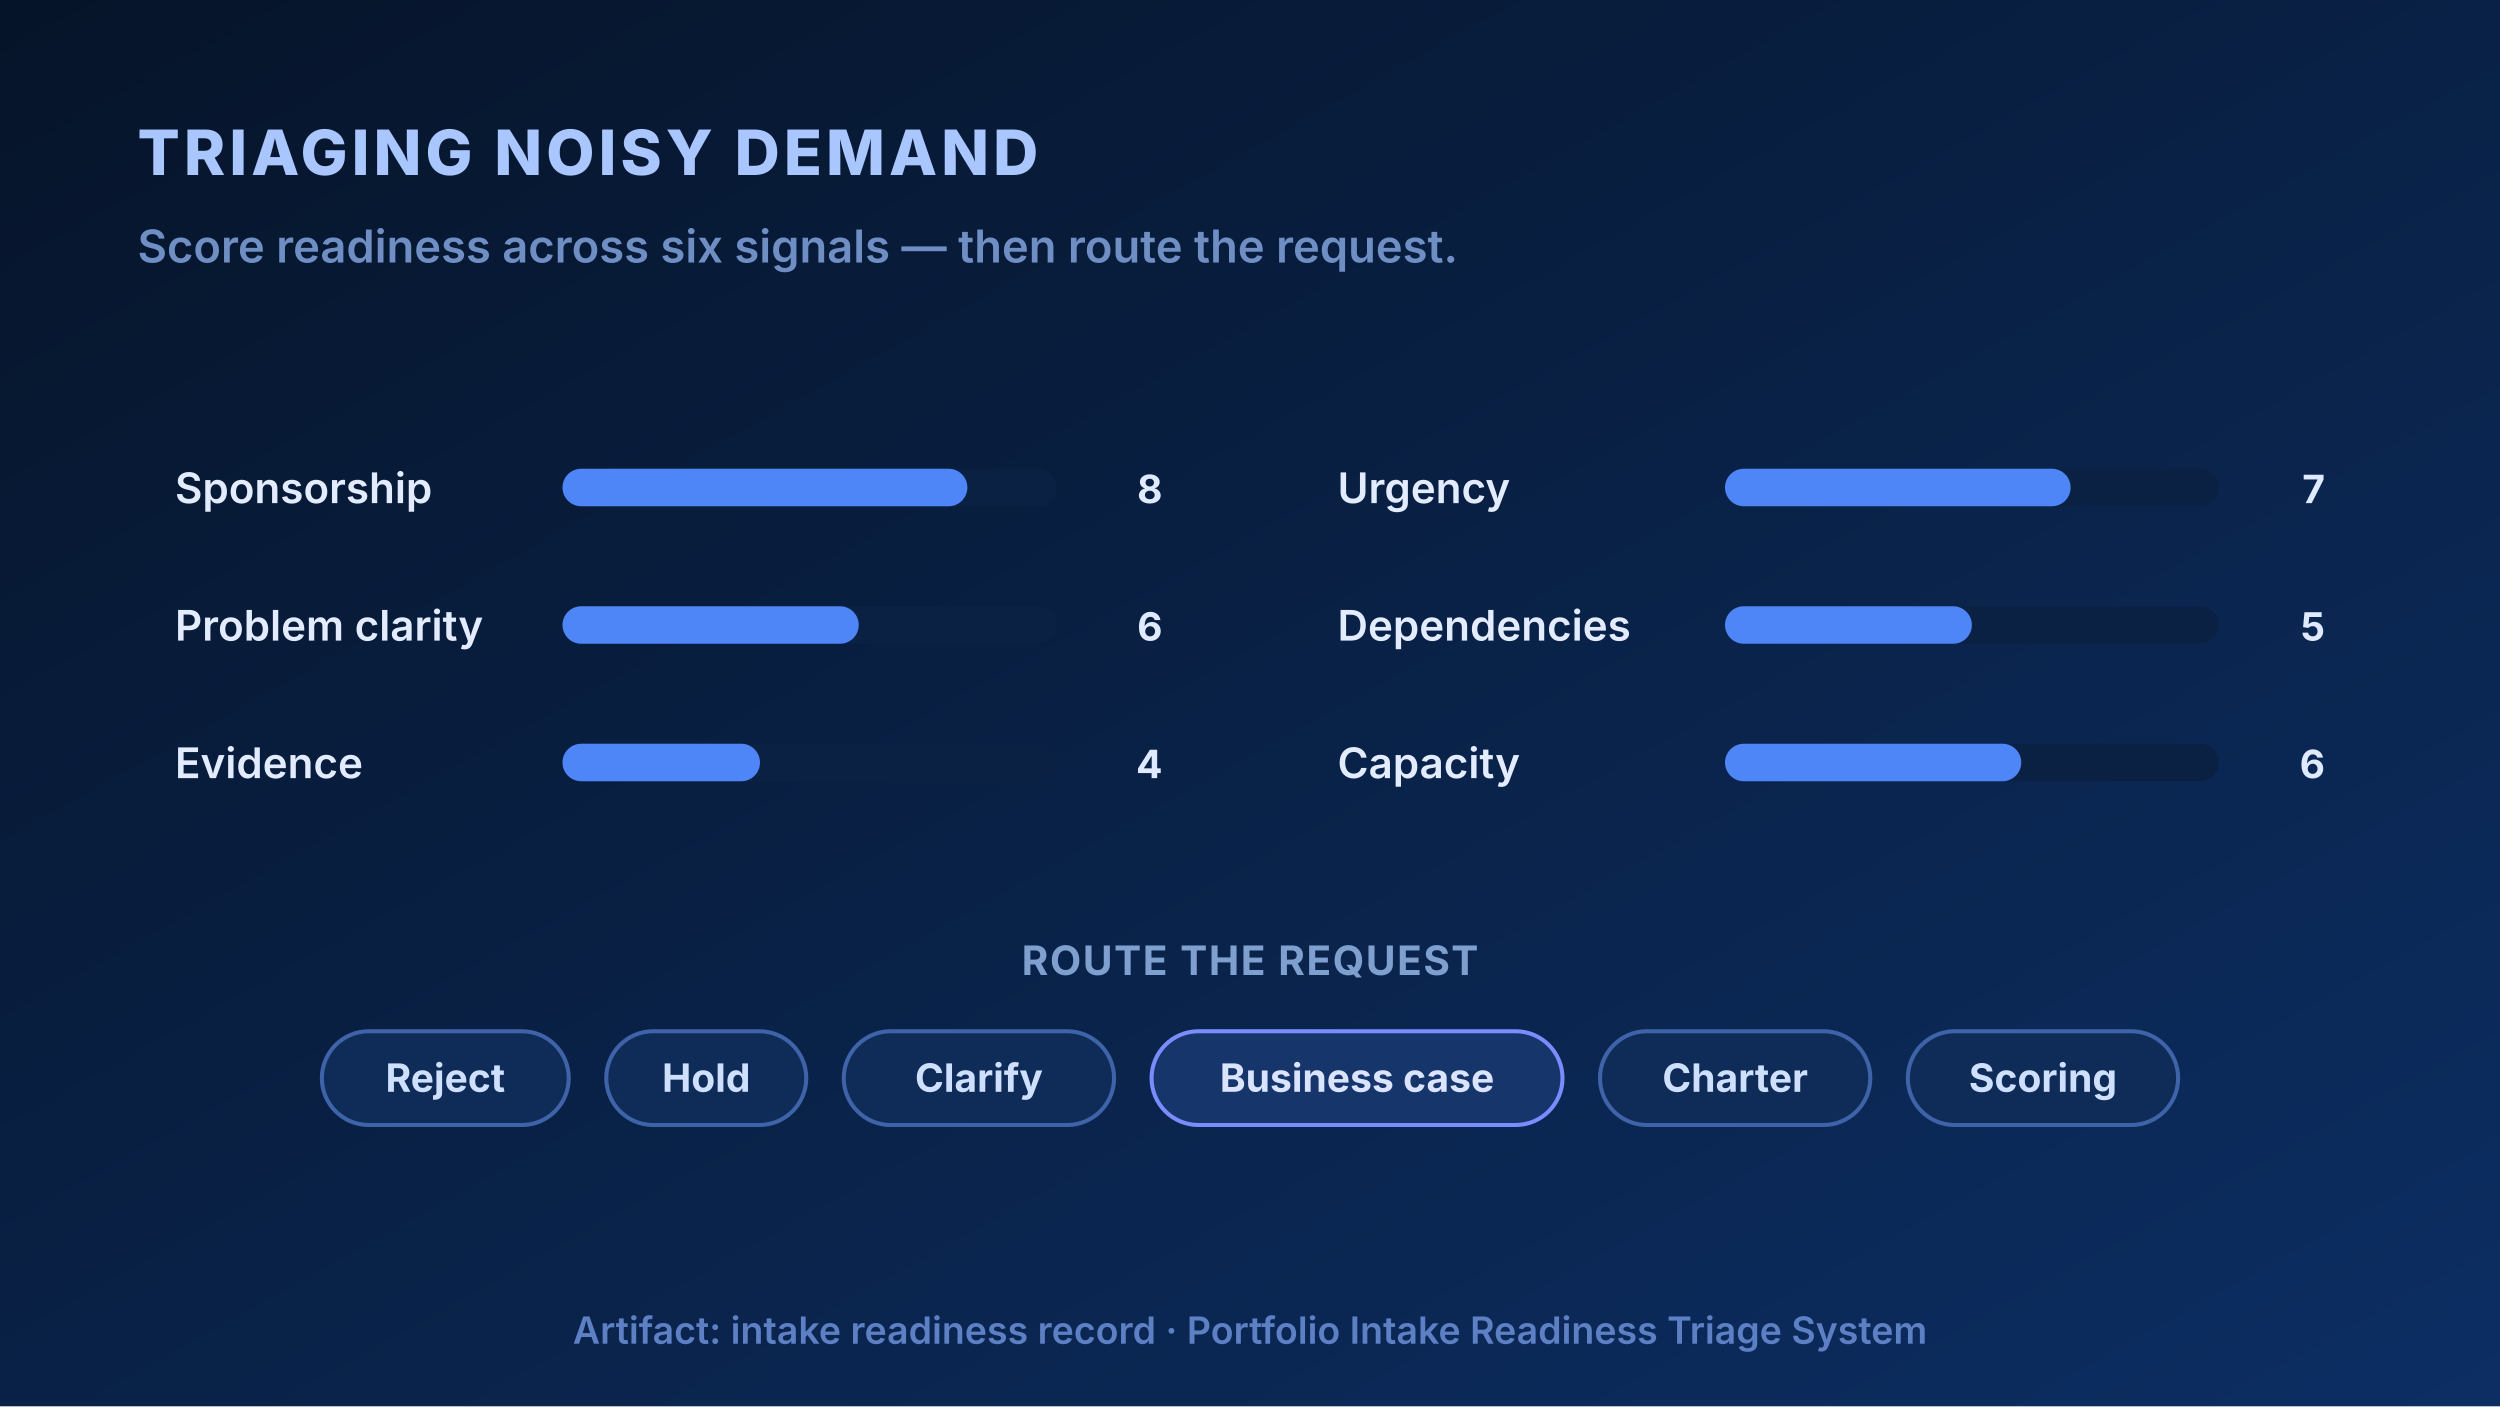
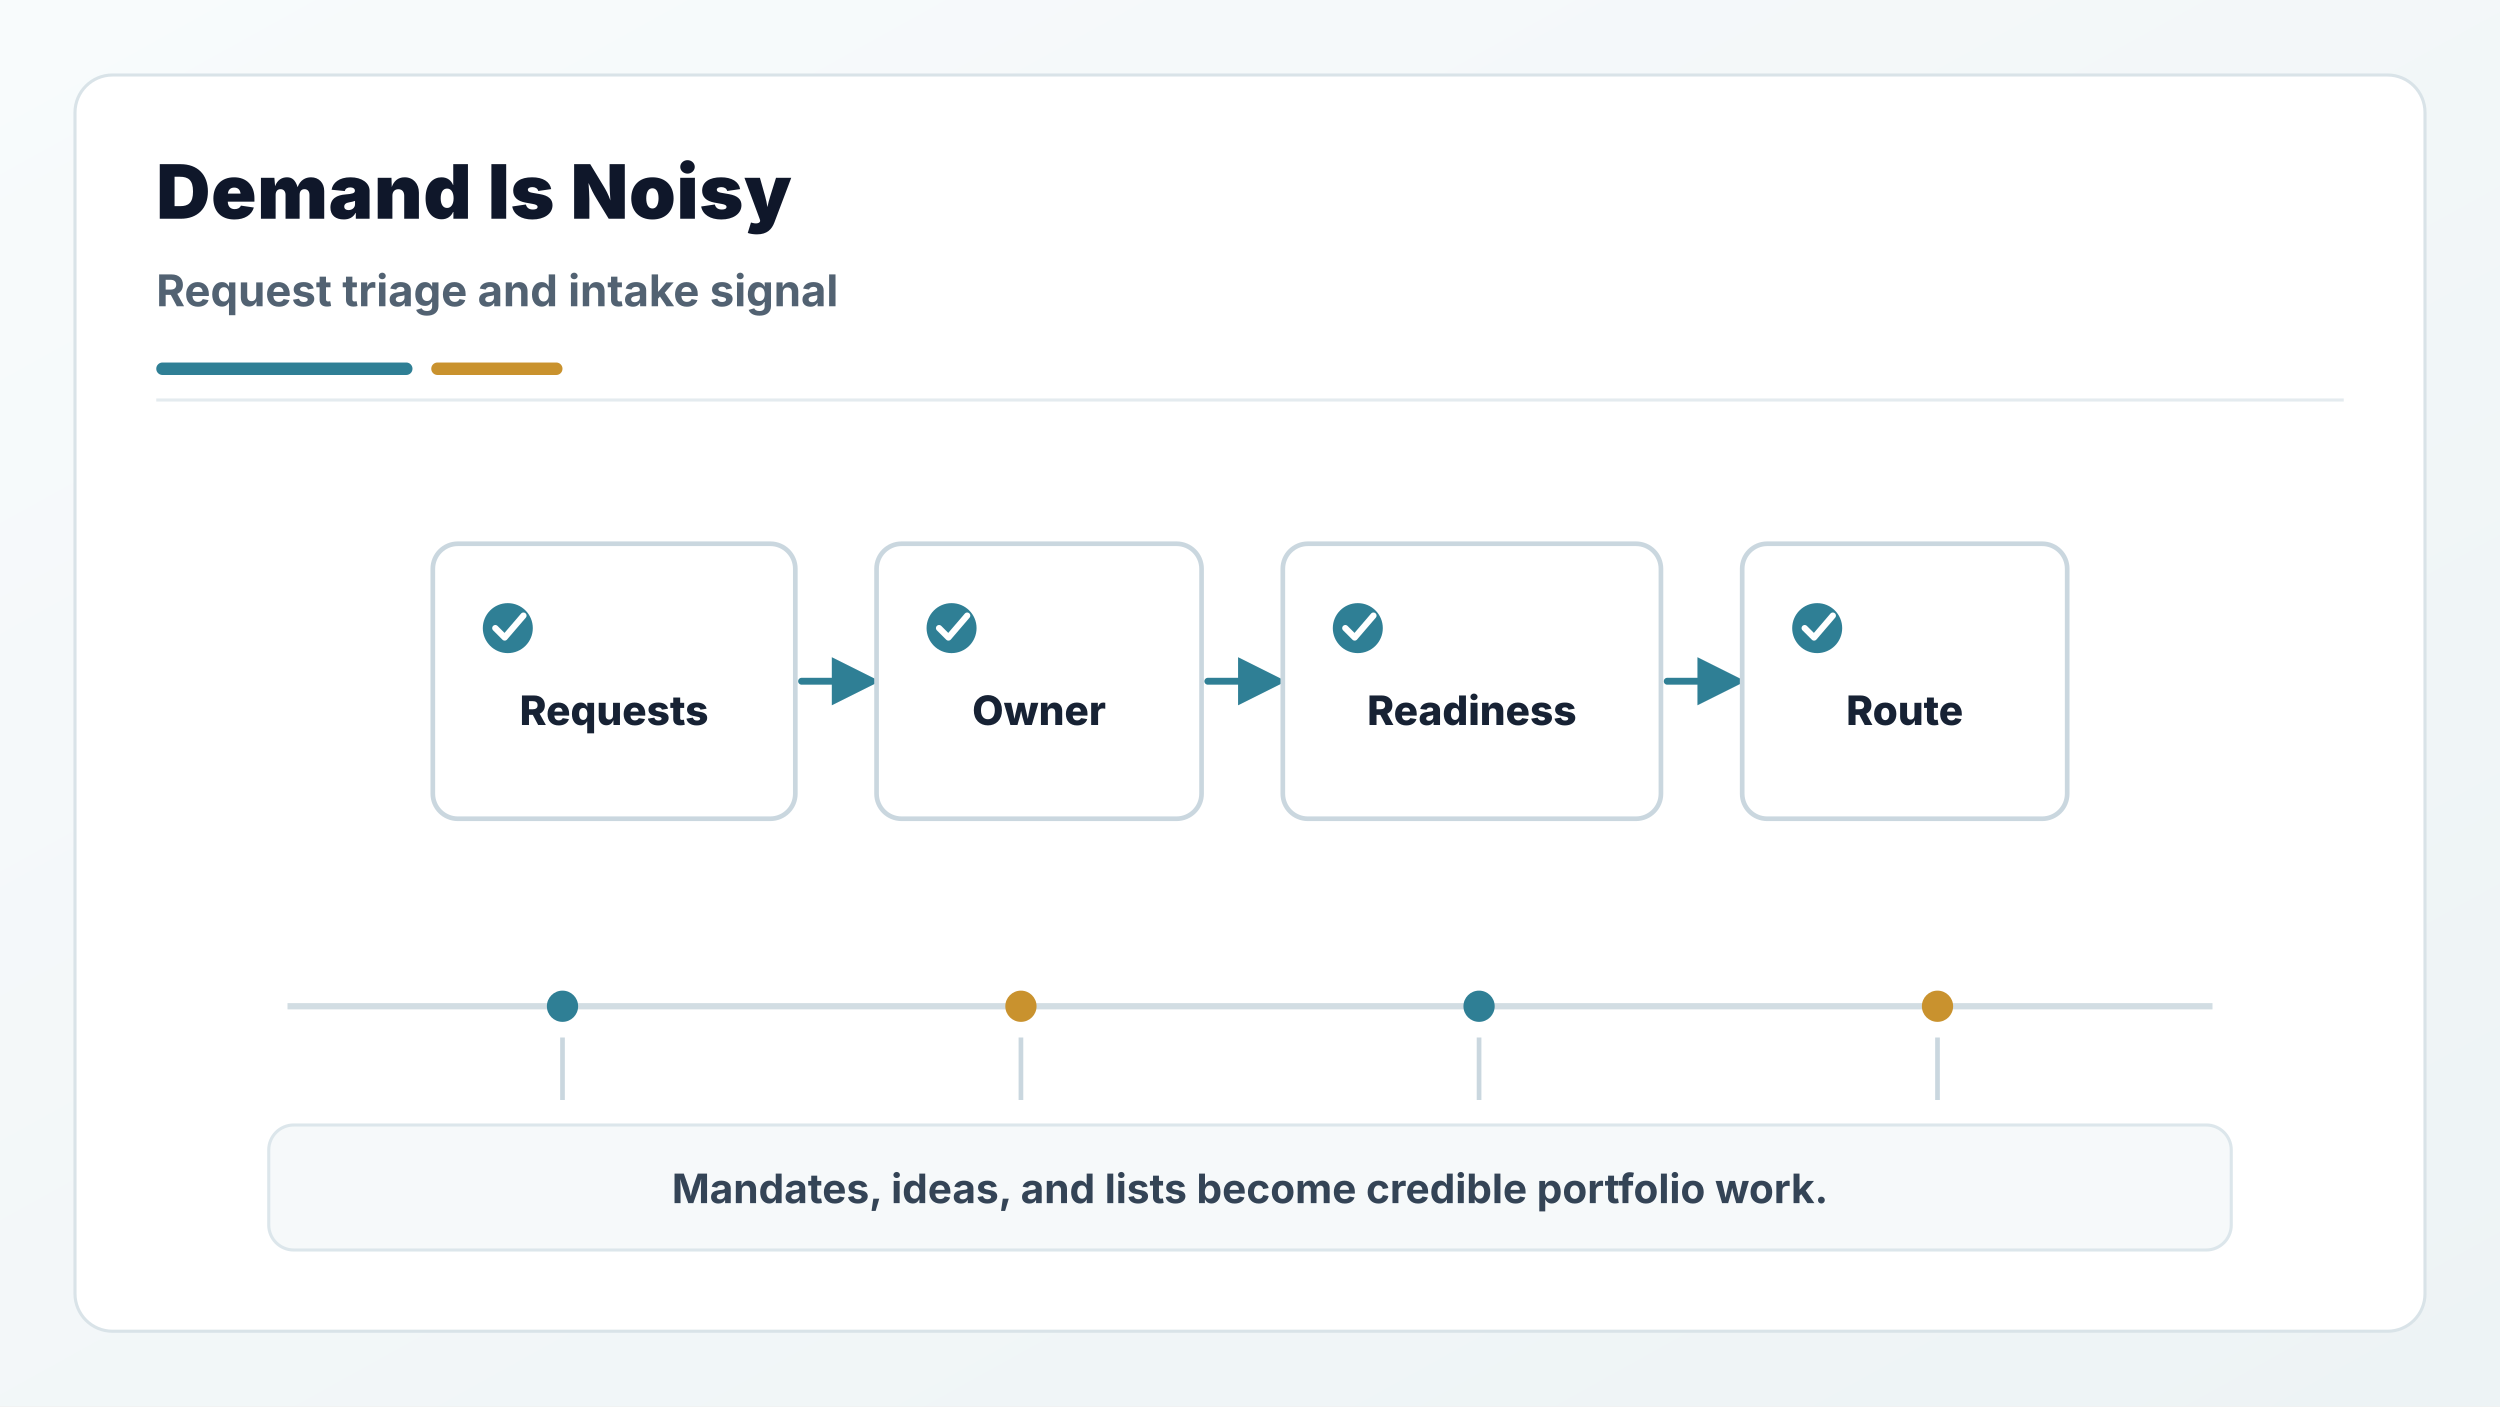
- <svg xmlns="http://www.w3.org/2000/svg" viewBox="0 0 800 450" role="img" aria-label="Intake readiness scored across six signals then routed to reject, hold, clarify, business case, charter, or scoring.">
+ <svg xmlns="http://www.w3.org/2000/svg" viewBox="0 0 800 450" role="img" aria-label="Demand Is Noisy: Request triage and intake signal.">
  <defs>
    <linearGradient id="bg" x1="0" y1="0" x2="1" y2="1">
-       <stop offset="0" stop-color="#061429" />
-       <stop offset="1" stop-color="#0c2e63" />
+       <stop offset="0" stop-color="#f8fbfc" />
+       <stop offset="1" stop-color="#edf3f5" />
    </linearGradient>
+     <marker id="arrow" viewBox="0 0 10 10" refX="8" refY="5" markerWidth="7" markerHeight="7" orient="auto">
+       <path d="M0 0 L10 5 L0 10 z" fill="#2f7f95" />
+     </marker>
+     <style>
+       .title{font-family:Inter,Segoe UI,Arial,sans-serif;font-size:24px;font-weight:850;fill:#0f172a;letter-spacing:.2px}
+       .sub{font-family:Inter,Segoe UI,Arial,sans-serif;font-size:14px;font-weight:700;fill:#526272}
+       .step{font-family:Inter,Segoe UI,Arial,sans-serif;font-size:13px;font-weight:800;fill:#172234}
+       .footer{font-family:Inter,Segoe UI,Arial,sans-serif;font-size:13px;font-weight:750;fill:#344456}
+       .flow{fill:none;stroke:#2f7f95;stroke-width:2.2;stroke-linecap:round}
+       .rail{fill:none;stroke:#d2dde3;stroke-width:2}
+       .tick{stroke:#cad7df;stroke-width:1.5}
+     </style>
  </defs>
  <rect width="800" height="450" fill="url(#bg)" />
-   <text x="44" y="56" fill="#a9c6ff" font-family="Inter,Segoe UI,Arial,sans-serif" font-size="20" font-weight="800" letter-spacing="1.3">TRIAGING NOISY DEMAND</text>
-   <text x="44" y="84" fill="#6f8fc4" font-family="Inter,Segoe UI,Arial,sans-serif" font-size="14.5" font-weight="600">Score readiness across six signals — then route the request.</text>
-   <text x="56" y="161" fill="#e3ecff" font-family="Inter,Segoe UI,Arial,sans-serif" font-size="13.5" font-weight="600">Sponsorship</text>
-   <rect x="180" y="150" width="158" height="12" rx="6" fill="#0a2143" />
-   <rect x="180" y="150" width="129.56" height="12" rx="6" fill="#4f86f7" />
-   <text x="372" y="161" fill="#dfe9ff" font-family="Inter,Segoe UI,Arial,sans-serif" font-size="12.5" font-weight="700" text-anchor="end">8</text>
-   <text x="56" y="205" fill="#e3ecff" font-family="Inter,Segoe UI,Arial,sans-serif" font-size="13.5" font-weight="600">Problem clarity</text>
-   <rect x="180" y="194" width="158" height="12" rx="6" fill="#0a2143" />
-   <rect x="180" y="194" width="94.8" height="12" rx="6" fill="#4f86f7" />
-   <text x="372" y="205" fill="#dfe9ff" font-family="Inter,Segoe UI,Arial,sans-serif" font-size="12.5" font-weight="700" text-anchor="end">6</text>
-   <text x="56" y="249" fill="#e3ecff" font-family="Inter,Segoe UI,Arial,sans-serif" font-size="13.5" font-weight="600">Evidence</text>
-   <rect x="180" y="238" width="158" height="12" rx="6" fill="#0a2143" />
-   <rect x="180" y="238" width="63.2" height="12" rx="6" fill="#4f86f7" />
-   <text x="372" y="249" fill="#dfe9ff" font-family="Inter,Segoe UI,Arial,sans-serif" font-size="12.5" font-weight="700" text-anchor="end">4</text>
-   <text x="428" y="161" fill="#e3ecff" font-family="Inter,Segoe UI,Arial,sans-serif" font-size="13.5" font-weight="600">Urgency</text>
-   <rect x="552" y="150" width="158" height="12" rx="6" fill="#0a2143" />
-   <rect x="552" y="150" width="110.6" height="12" rx="6" fill="#4f86f7" />
-   <text x="744" y="161" fill="#dfe9ff" font-family="Inter,Segoe UI,Arial,sans-serif" font-size="12.5" font-weight="700" text-anchor="end">7</text>
-   <text x="428" y="205" fill="#e3ecff" font-family="Inter,Segoe UI,Arial,sans-serif" font-size="13.5" font-weight="600">Dependencies</text>
-   <rect x="552" y="194" width="158" height="12" rx="6" fill="#0a2143" />
-   <rect x="552" y="194" width="79" height="12" rx="6" fill="#4f86f7" />
-   <text x="744" y="205" fill="#dfe9ff" font-family="Inter,Segoe UI,Arial,sans-serif" font-size="12.5" font-weight="700" text-anchor="end">5</text>
-   <text x="428" y="249" fill="#e3ecff" font-family="Inter,Segoe UI,Arial,sans-serif" font-size="13.5" font-weight="600">Capacity</text>
-   <rect x="552" y="238" width="158" height="12" rx="6" fill="#0a2143" />
-   <rect x="552" y="238" width="94.8" height="12" rx="6" fill="#4f86f7" />
-   <text x="744" y="249" fill="#dfe9ff" font-family="Inter,Segoe UI,Arial,sans-serif" font-size="12.5" font-weight="700" text-anchor="end">6</text>
-   <text x="400" y="312" fill="#7f9fce" font-family="Inter,Segoe UI,Arial,sans-serif" font-size="13" font-weight="700" letter-spacing="0.5" text-anchor="middle">ROUTE THE REQUEST</text>
-   <rect x="103" y="330" width="79" height="30" rx="15" fill="#0e2c57" stroke="#3f63a8" stroke-width="1.3" />
-   <text x="142.5" y="349.375" fill="#cfe0ff" font-family="Inter,Segoe UI,Arial,sans-serif" font-size="12.5" font-weight="700" text-anchor="middle">Reject</text>
-   <rect x="194" y="330" width="64" height="30" rx="15" fill="#0e2c57" stroke="#3f63a8" stroke-width="1.3" />
-   <text x="226" y="349.375" fill="#cfe0ff" font-family="Inter,Segoe UI,Arial,sans-serif" font-size="12.5" font-weight="700" text-anchor="middle">Hold</text>
-   <rect x="270" y="330" width="86.5" height="30" rx="15" fill="#0e2c57" stroke="#3f63a8" stroke-width="1.3" />
-   <text x="313.25" y="349.375" fill="#cfe0ff" font-family="Inter,Segoe UI,Arial,sans-serif" font-size="12.5" font-weight="700" text-anchor="middle">Clarify</text>
-   <rect x="368.5" y="330" width="131.5" height="30" rx="15" fill="#16356b" stroke="#7b8cff" stroke-width="1.3" />
-   <text x="434.25" y="349.375" fill="#dbe4ff" font-family="Inter,Segoe UI,Arial,sans-serif" font-size="12.5" font-weight="700" text-anchor="middle">Business case</text>
-   <rect x="512" y="330" width="86.5" height="30" rx="15" fill="#0e2c57" stroke="#3f63a8" stroke-width="1.3" />
-   <text x="555.25" y="349.375" fill="#cfe0ff" font-family="Inter,Segoe UI,Arial,sans-serif" font-size="12.5" font-weight="700" text-anchor="middle">Charter</text>
-   <rect x="610.5" y="330" width="86.5" height="30" rx="15" fill="#0e2c57" stroke="#3f63a8" stroke-width="1.3" />
-   <text x="653.75" y="349.375" fill="#cfe0ff" font-family="Inter,Segoe UI,Arial,sans-serif" font-size="12.5" font-weight="700" text-anchor="middle">Scoring</text>
-   <text x="400" y="430" fill="#5d7fc4" font-family="Inter,Segoe UI,Arial,sans-serif" font-size="12" font-weight="600" text-anchor="middle">Artifact: intake readiness record · Portfolio Intake Readiness Triage System</text>
+   <rect x="24" y="24" width="752" height="402" rx="12" fill="#fff" stroke="#d9e3e8" />
+   <text x="50" y="70" class="title">Demand Is Noisy</text>
+   <text x="50" y="98" class="sub">Request triage and intake signal</text>
+   <line x1="50" y1="128" x2="750" y2="128" stroke="#e4ebef" />
+   <path d="M92 322 H708" class="rail" />
+   <circle cx="180.0" cy="322" r="5" fill="#2f7f95" />
+   <line x1="180.0" y1="332" x2="180.0" y2="352" class="tick" />
+   <circle cx="326.7" cy="322" r="5" fill="#c9922e" />
+   <line x1="326.7" y1="332" x2="326.7" y2="352" class="tick" />
+   <circle cx="473.3" cy="322" r="5" fill="#2f7f95" />
+   <line x1="473.3" y1="332" x2="473.3" y2="352" class="tick" />
+   <circle cx="620.0" cy="322" r="5" fill="#c9922e" />
+   <line x1="620.0" y1="332" x2="620.0" y2="352" class="tick" />
+   <path d="M256.5 218 H278.5" class="flow" marker-end="url(#arrow)" />
+   <path d="M386.5 218 H408.5" class="flow" marker-end="url(#arrow)" />
+   <path d="M533.5 218 H555.5" class="flow" marker-end="url(#arrow)" />
+   <g>
+     <rect x="138.5" y="174" width="116" height="88" rx="8" fill="#ffffff" stroke="#cad7df" stroke-width="1.5" />
+     <circle cx="162.5" cy="201" r="8" fill="#2f7f95" />
+     <path d="M158.5 201 l3 3 l6 -7" fill="none" stroke="#fff" stroke-width="2" stroke-linecap="round" stroke-linejoin="round" />
+     <text x="196.5" y="232" text-anchor="middle" class="step">Requests</text>
+   </g>
+   <g>
+     <rect x="280.5" y="174" width="104" height="88" rx="8" fill="#ffffff" stroke="#cad7df" stroke-width="1.5" />
+     <circle cx="304.5" cy="201" r="8" fill="#2f7f95" />
+     <path d="M300.5 201 l3 3 l6 -7" fill="none" stroke="#fff" stroke-width="2" stroke-linecap="round" stroke-linejoin="round" />
+     <text x="332.5" y="232" text-anchor="middle" class="step">Owner</text>
+   </g>
+   <g>
+     <rect x="410.5" y="174" width="121" height="88" rx="8" fill="#ffffff" stroke="#cad7df" stroke-width="1.5" />
+     <circle cx="434.5" cy="201" r="8" fill="#2f7f95" />
+     <path d="M430.5 201 l3 3 l6 -7" fill="none" stroke="#fff" stroke-width="2" stroke-linecap="round" stroke-linejoin="round" />
+     <text x="471.0" y="232" text-anchor="middle" class="step">Readiness</text>
+   </g>
+   <g>
+     <rect x="557.5" y="174" width="104" height="88" rx="8" fill="#ffffff" stroke="#cad7df" stroke-width="1.5" />
+     <circle cx="581.5" cy="201" r="8" fill="#2f7f95" />
+     <path d="M577.5 201 l3 3 l6 -7" fill="none" stroke="#fff" stroke-width="2" stroke-linecap="round" stroke-linejoin="round" />
+     <text x="609.5" y="232" text-anchor="middle" class="step">Route</text>
+   </g>
+   <rect x="86" y="360" width="628" height="40" rx="8" fill="#f6f9fa" stroke="#dce6eb" />
+   <text x="400" y="385" text-anchor="middle" class="footer">Mandates, ideas, and lists become credible portfolio work.</text>
+   <rect x="50" y="116" width="82" height="4" rx="2" fill="#2f7f95" />
+   <rect x="138" y="116" width="42" height="4" rx="2" fill="#c9922e" />
</svg>
